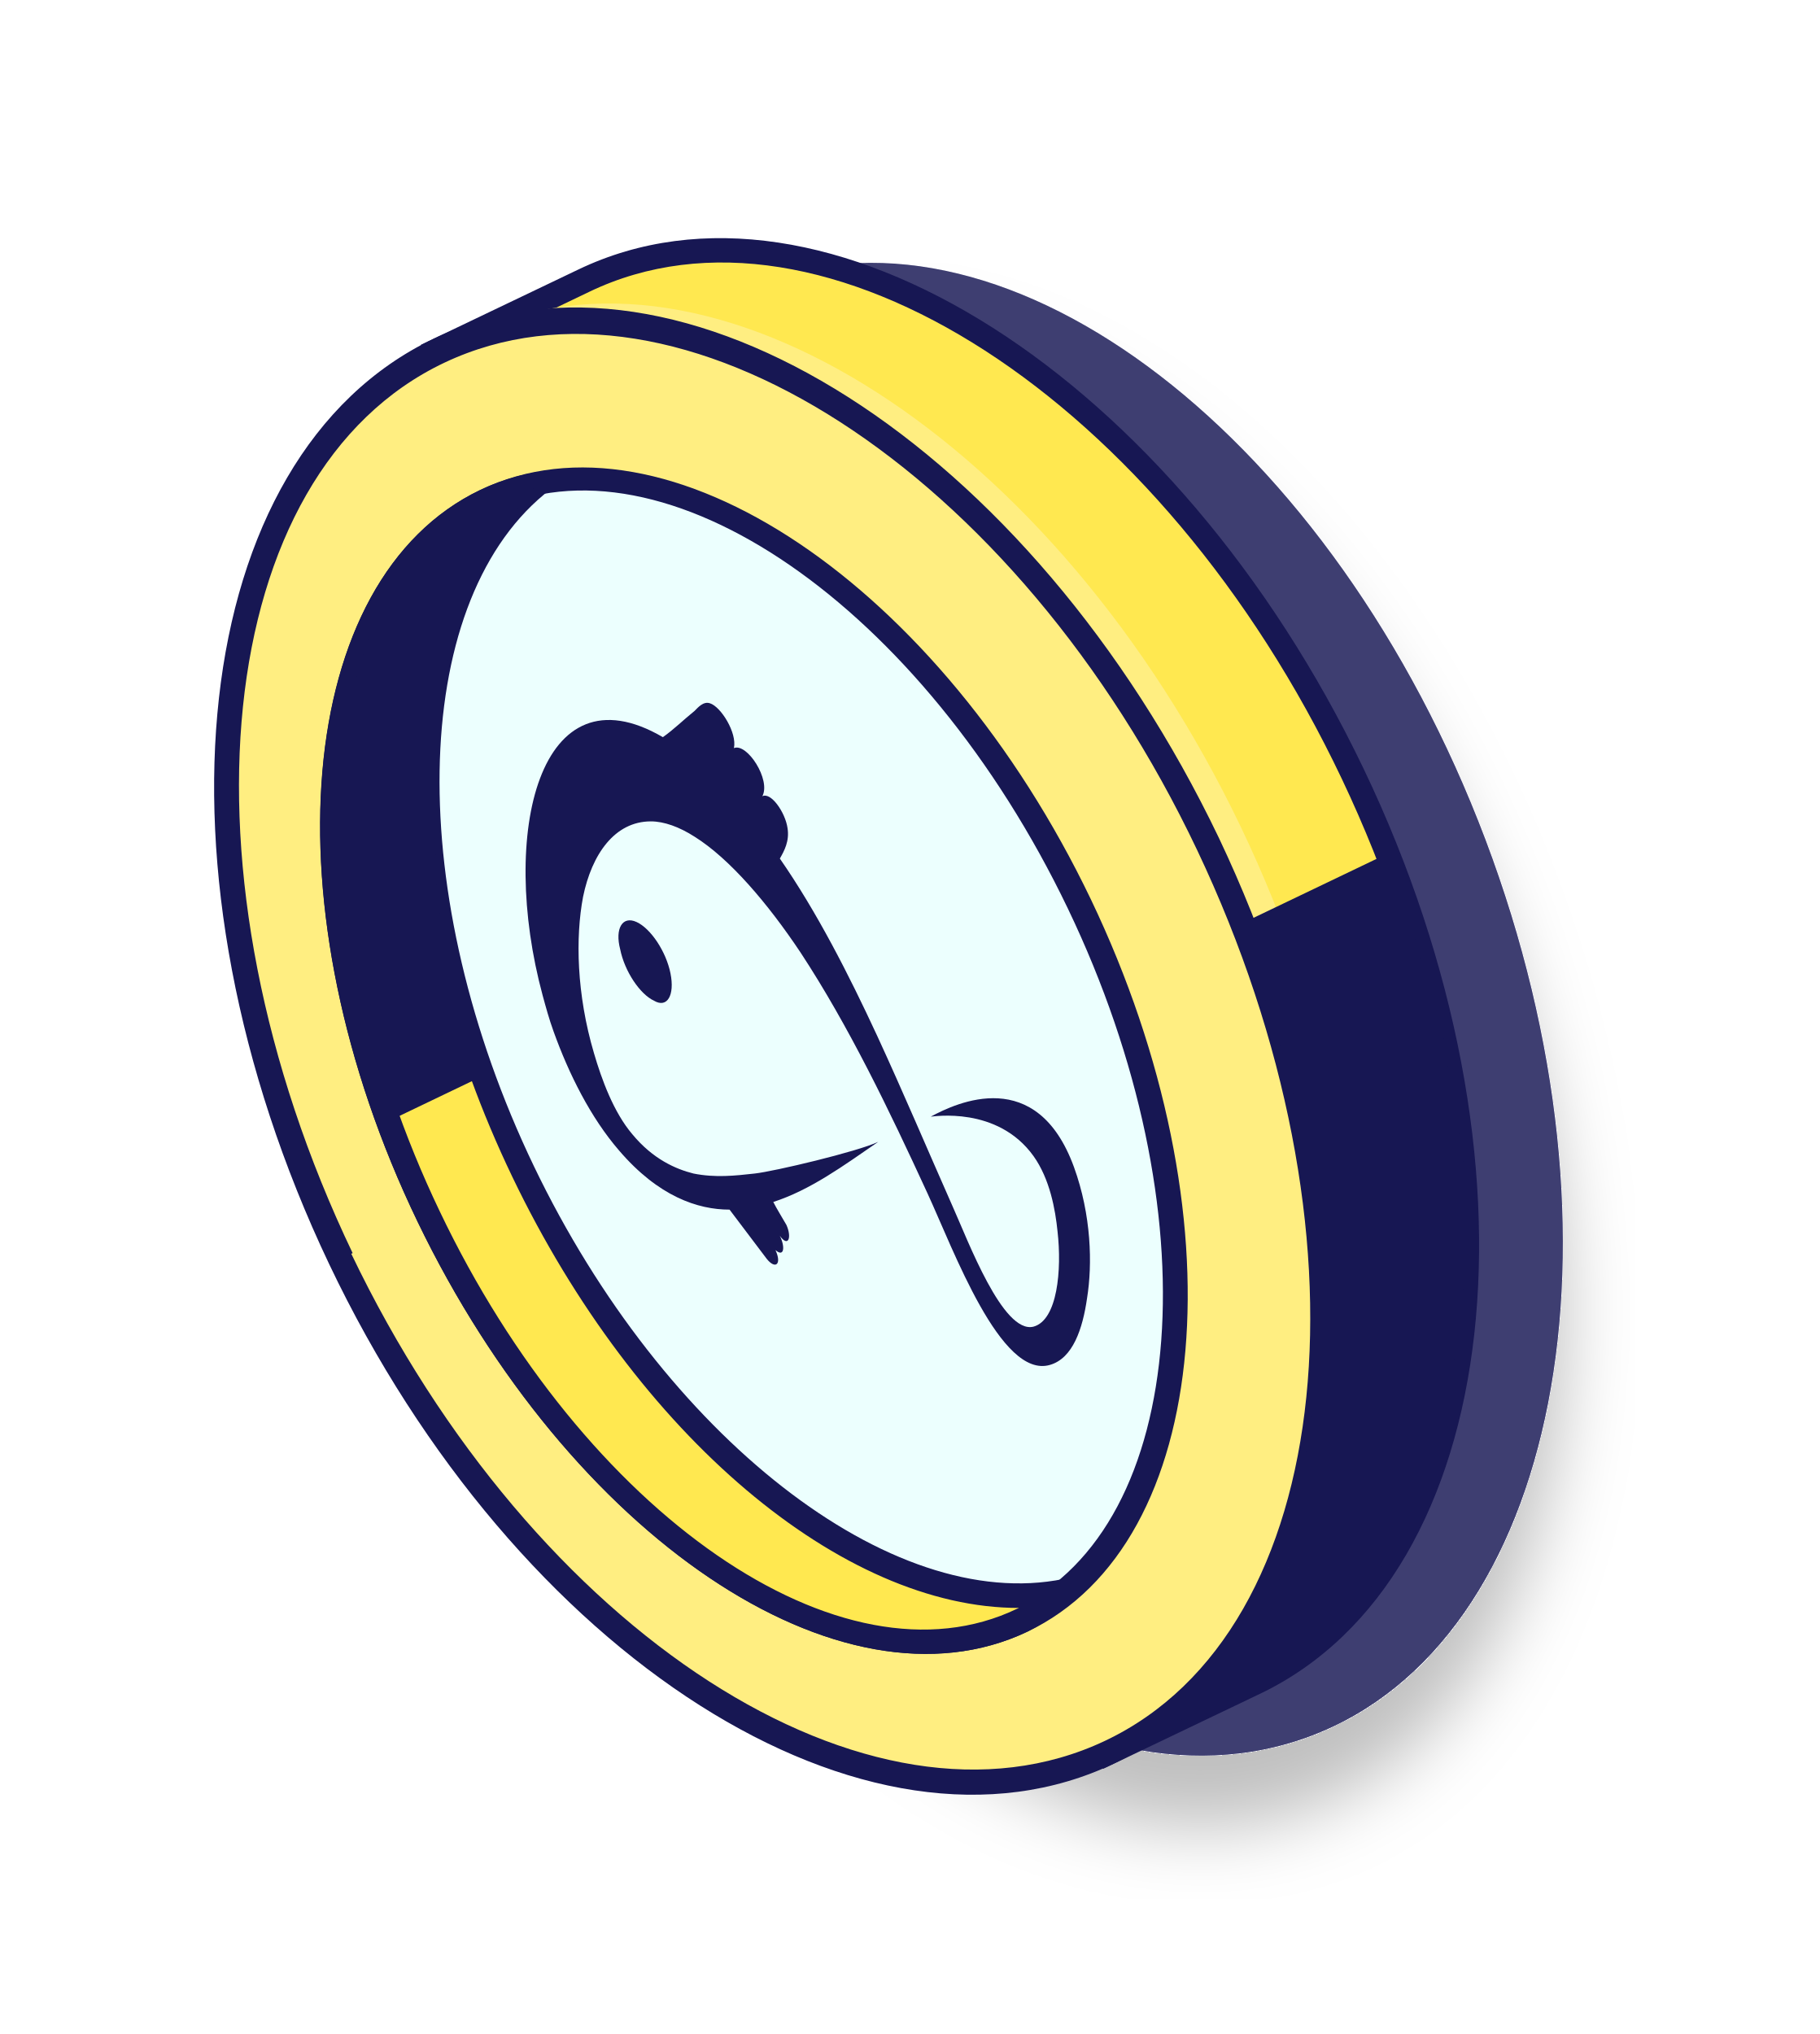
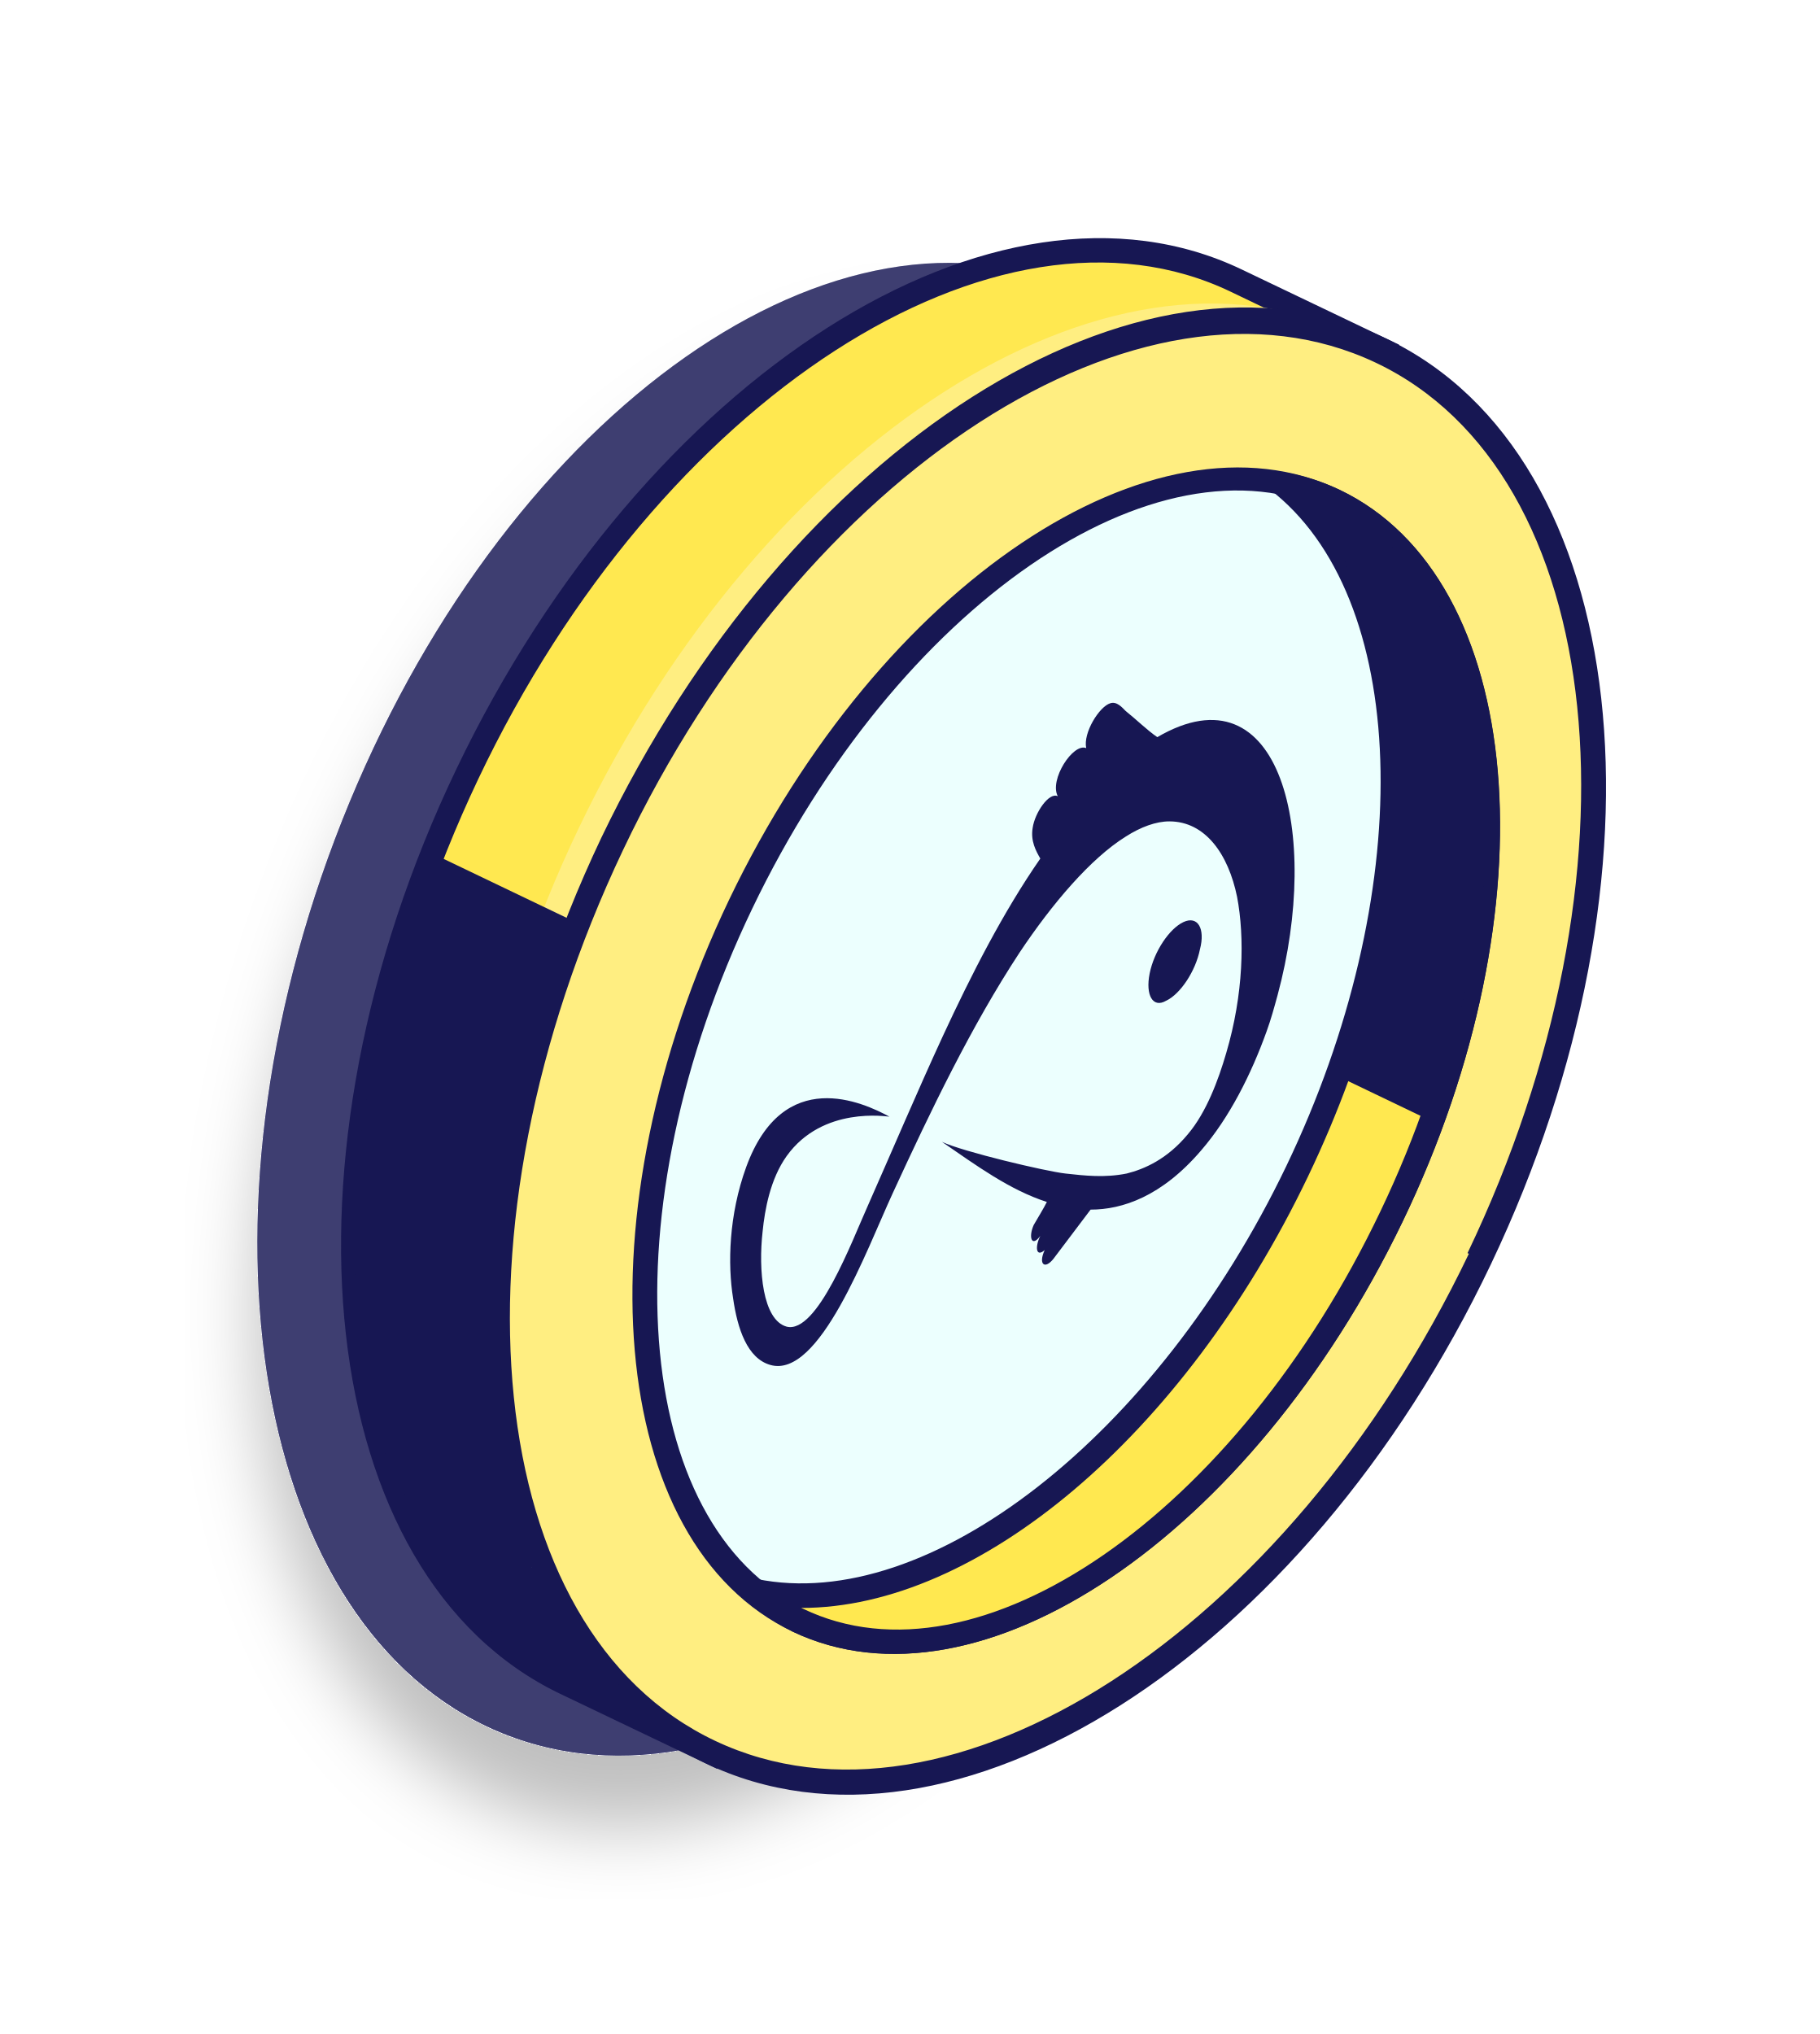
<svg xmlns="http://www.w3.org/2000/svg" width="102" height="114" viewBox="0 0 102 114" fill="none">
  <g filter="url(#filter0_d_3906_22115)">
-     <path d="M32.909 66.084C24.404 43.59 28.78 21.094 42.682 15.838C56.585 10.581 74.749 24.555 83.254 47.048C91.759 69.542 87.383 92.038 73.481 97.294C59.578 102.551 41.414 88.577 32.909 66.084Z" fill="#4E4E8D" />
-     <path d="M32.909 66.084C24.404 43.59 28.78 21.094 42.682 15.838C56.585 10.581 74.749 24.555 83.254 47.048C91.759 69.542 87.383 92.038 73.481 97.294C59.578 102.551 41.414 88.577 32.909 66.084Z" fill="black" fill-opacity="0.2" />
+     <path d="M69.107 66.084C77.611 43.59 73.236 21.094 59.333 15.838C45.431 10.581 27.266 24.555 18.762 47.048C10.257 69.542 14.633 92.038 28.535 97.294C42.437 102.551 60.602 88.577 69.107 66.084Z" fill="#4E4E8D" />
+     <path d="M69.107 66.084C77.611 43.59 73.236 21.094 59.333 15.838C45.431 10.581 27.266 24.555 18.762 47.048C10.257 69.542 14.633 92.038 28.535 97.294C42.437 102.551 60.602 88.577 69.107 66.084Z" fill="black" fill-opacity="0.2" />
  </g>
-   <path d="M61.04 95.868C49.05 94.935 35.421 83.714 27.235 66.623C19.049 49.532 18.857 31.909 25.62 21.967L24.515 19.625L32.703 15.714C46.106 9.282 65.384 21.671 75.802 43.39C86.222 65.109 83.745 87.885 70.342 94.318L62.154 98.229L61.04 95.868Z" fill="#FFE850" />
-   <path d="M76.428 43.086C65.889 21.075 46.191 8.497 32.408 15.109L23.594 19.324L24.831 21.93C17.985 32.384 18.677 50.392 26.618 66.947C34.56 83.502 48.138 95.313 60.588 96.533L61.825 99.139L70.639 94.924C84.364 88.335 86.96 65.077 76.428 43.086ZM25.441 19.994L33.035 16.351C46.077 10.091 65.083 22.319 75.209 43.659C85.335 64.999 83.111 87.397 70.037 93.58L62.435 97.203L61.442 95.133L61.048 95.115C48.975 94.148 35.626 82.56 27.817 66.269C20.008 49.977 19.339 32.302 26.152 22.316L26.382 21.993L25.441 19.994Z" fill="#171753" />
-   <path d="M62.205 98.185C75.616 91.773 78.025 68.888 67.674 47.277C57.322 25.666 37.993 13.208 24.574 19.602C11.155 25.995 8.754 48.9 19.106 70.51C29.457 92.121 48.744 104.642 62.205 98.185Z" fill="#FFEE81" />
-   <path d="M21.006 69.603C10.617 47.915 13.061 25.128 26.465 18.707C39.87 12.286 59.158 24.662 69.547 46.35C79.936 68.038 77.492 90.825 64.088 97.246C50.683 103.667 31.395 91.29 21.006 69.603Z" fill="#FFEE81" />
-   <path d="M68.317 46.964C57.778 24.954 38.088 12.394 24.297 18.987C10.506 25.58 7.968 48.815 18.449 70.849C28.931 92.884 48.687 105.438 62.47 98.826C76.253 92.214 78.779 69.007 68.317 46.964ZM19.766 70.236C9.555 48.909 11.864 26.498 24.918 20.323C37.972 14.149 56.966 26.291 67.1 47.65C77.233 69.009 75.002 91.389 61.928 97.571C48.854 103.754 29.892 91.576 19.688 70.268L19.766 70.236Z" fill="#171753" />
-   <path d="M23.984 68.175C15.687 50.854 17.136 32.897 27.221 28.066C37.305 23.235 52.207 33.36 60.504 50.681C68.801 68.002 67.352 85.96 57.267 90.79C47.183 95.621 32.281 85.496 23.984 68.175Z" fill="#ECFFFE" />
-   <path d="M61.143 50.41C52.677 32.753 37.34 22.465 26.915 27.461C16.491 32.456 14.911 50.857 23.408 68.48C31.904 86.102 47.136 96.41 57.577 91.454C68.018 86.497 69.581 68.057 61.143 50.41ZM24.567 67.818C16.465 50.874 17.769 33.292 27.491 28.633C37.213 23.974 51.731 33.986 59.852 50.922C67.974 67.857 66.658 85.466 56.936 90.126C47.214 94.785 32.729 84.851 24.638 67.879L24.567 67.818Z" fill="#171753" />
-   <path d="M23.975 68.199C15.673 50.883 17.137 32.917 27.252 28.163C28.155 27.743 29.108 27.44 30.088 27.263C22.331 33.703 21.781 49.971 29.326 65.735C36.872 81.498 49.931 91.34 59.789 89.264C59.03 89.909 58.196 90.46 57.305 90.906C47.19 95.659 32.285 85.535 23.975 68.199Z" fill="#FFE850" />
-   <path d="M60.886 88.174L59.609 88.497C49.956 90.466 37.189 80.503 29.92 65.353C22.651 50.204 22.913 34.009 30.5 27.707L31.722 26.701L29.908 26.496C28.872 26.684 27.867 27.009 26.916 27.461C16.511 32.448 14.912 50.857 23.409 68.48C31.905 86.102 47.137 96.41 57.578 91.454C58.518 90.978 59.398 90.392 60.201 89.709L60.886 88.174ZM24.64 67.879C16.537 50.936 17.841 33.354 27.564 28.695L27.661 28.654C21.445 36.345 21.728 51.382 28.709 65.946C35.69 80.509 47.227 90.138 57.117 90.12L57.001 90.168C47.19 94.887 32.73 84.851 24.64 67.879Z" fill="#171753" />
-   <path d="M21.894 62.781L27.058 60.304L24.525 50.772L24.098 40.391L26.567 31.565L30.049 27.166L25.319 28.987L21.144 34.241L18.988 41.072L18.835 50.714L21.189 61.298L21.894 62.781Z" fill="#171753" />
-   <path d="M69.577 51.768L77.913 47.773L80.843 57.824L82.505 68.058L81.043 80.198L76.657 89.339L72.591 93.206L66.016 96.177L72.212 87.834L73.976 76.205L72.44 60.777L69.577 51.768Z" fill="#171753" />
-   <path d="M37.58 54.558C37.335 53.332 36.477 52.044 35.681 51.677C34.884 51.309 34.455 52.044 34.761 53.209C35.007 54.435 35.864 55.722 36.661 56.09C37.396 56.519 37.825 55.784 37.58 54.558Z" fill="#171753" />
-   <path d="M30.412 55.782C30.596 56.456 30.78 57.131 31.025 57.805C31.883 60.196 33.108 62.647 34.701 64.486C36.907 67.061 39.113 67.796 40.89 67.796C42.974 70.555 42.974 70.555 42.974 70.555C43.464 71.168 43.831 70.861 43.464 70.064C43.954 70.493 44.015 69.88 43.709 69.267C44.199 69.942 44.383 69.329 44.077 68.654C43.831 68.225 43.525 67.735 43.341 67.367C45.425 66.693 47.263 65.344 49.224 63.996C48.059 64.547 43.403 65.651 42.3 65.773C41.197 65.896 40.094 66.019 38.868 65.773C37.888 65.528 36.601 64.977 35.437 63.567C34.395 62.341 33.721 60.502 33.292 59.031C32.312 55.721 32.25 52.533 32.679 50.266C33.169 47.875 34.456 46.036 36.478 46.036C37.214 46.036 38.072 46.343 38.929 46.894C40.89 48.12 43.035 50.633 44.873 53.392C47.569 57.498 49.837 62.218 51.981 66.877C53.452 70.064 56.087 77.297 58.844 76.5C60.131 76.133 60.682 74.478 60.927 72.761C61.234 70.861 61.172 68.103 60.192 65.406C58.109 59.705 53.636 61.789 52.165 62.586C52.288 62.586 55.903 61.973 57.925 64.793C58.844 66.08 59.15 67.796 59.273 69.022C59.518 71.168 59.273 73.987 57.925 74.355C56.209 74.784 54.248 69.513 53.391 67.612C51.981 64.425 50.633 61.237 49.162 58.05C47.569 54.617 45.792 51.124 43.709 48.12C43.954 47.691 44.26 47.139 44.138 46.404C44.015 45.546 43.219 44.381 42.728 44.626C43.219 43.707 41.871 41.623 41.135 41.929C41.319 41.071 40.4 39.6 39.787 39.416C39.42 39.293 39.113 39.661 38.929 39.845C38.317 40.335 37.765 40.887 37.152 41.316C30.228 37.271 27.961 46.71 30.412 55.782Z" fill="#171753" />
+   <path d="M40.975 95.868C52.965 94.935 66.595 83.714 74.781 66.623C82.967 49.532 83.158 31.909 76.396 21.967L77.501 19.625L69.312 15.714C55.91 9.282 36.632 21.671 26.213 43.39C15.794 65.109 18.271 87.885 31.674 94.318L39.862 98.229L40.975 95.868Z" fill="#FFE850" />
+   <path d="M25.587 43.086C36.127 21.075 55.825 8.497 69.608 15.109L78.421 19.324L77.184 21.93C84.031 32.384 83.338 50.392 75.397 66.947C67.456 83.502 53.878 95.313 41.428 96.533L40.19 99.139L31.377 94.924C17.652 88.335 15.056 65.077 25.587 43.086ZM76.575 19.994L68.98 16.351C55.939 10.091 36.932 22.319 26.807 43.659C16.681 64.999 18.905 87.397 31.978 93.58L39.581 97.203L40.573 95.133L40.968 95.115C53.04 94.148 66.389 82.56 74.199 66.269C82.008 49.977 82.677 32.302 75.864 22.316L75.633 21.993L76.575 19.994Z" fill="#171753" />
+   <path d="M39.81 98.185C26.4 91.773 23.991 68.888 34.342 47.277C44.693 25.666 64.023 13.208 77.441 19.602C90.86 25.995 93.261 48.9 82.91 70.51C72.558 92.121 53.271 104.642 39.81 98.185Z" fill="#FFEE81" />
+   <path d="M81.01 69.603C91.399 47.915 88.955 25.128 75.55 18.707C62.146 12.286 42.857 24.662 32.468 46.35C22.079 68.038 24.524 90.825 37.928 97.246C51.332 103.667 70.621 91.29 81.01 69.603Z" fill="#FFEE81" />
+   <path d="M33.698 46.964C44.238 24.954 63.927 12.394 77.719 18.987C91.51 25.58 94.047 48.815 83.566 70.849C73.085 92.884 53.329 105.438 39.546 98.826C25.763 92.214 23.236 69.007 33.698 46.964ZM82.25 70.236C92.461 48.909 90.152 26.498 77.098 20.323C64.043 14.149 45.05 26.291 34.916 47.65C24.782 69.009 27.014 91.389 40.088 97.571C53.161 103.754 72.124 91.576 82.327 70.268L82.25 70.236Z" fill="#171753" />
+   <path d="M78.032 68.175C86.329 50.854 84.88 32.897 74.795 28.066C64.71 23.235 49.809 33.36 41.512 50.681C33.215 68.002 34.663 85.96 44.748 90.79C54.833 95.621 69.734 85.496 78.032 68.175Z" fill="#ECFFFE" />
+   <path d="M40.873 50.41C49.339 32.753 64.676 22.465 75.1 27.461C85.525 32.456 87.105 50.857 78.608 68.48C70.111 86.102 54.88 96.41 44.439 91.454C33.998 86.497 32.435 68.057 40.873 50.41ZM77.448 67.818C85.55 50.874 84.246 33.292 74.524 28.633C64.802 23.974 50.285 33.986 42.163 50.922C34.042 67.857 35.357 85.466 45.079 90.126C54.801 94.785 69.287 84.851 77.377 67.879L77.448 67.818Z" fill="#171753" />
+   <path d="M78.041 68.199C86.342 50.883 84.879 32.917 74.764 28.163C73.861 27.743 72.908 27.44 71.928 27.263C79.684 33.703 80.235 49.971 72.689 65.735C65.144 81.498 52.085 91.34 42.227 89.264C42.986 89.909 43.82 90.46 44.71 90.906C54.825 95.659 69.731 85.535 78.041 68.199Z" fill="#FFE850" />
+   <path d="M41.13 88.174L42.407 88.497C52.059 90.466 64.827 80.503 72.096 65.353C79.365 50.204 79.102 34.009 71.516 27.707L70.294 26.701L72.108 26.496C73.143 26.684 74.149 27.009 75.099 27.461C85.504 32.448 87.103 50.857 78.607 68.48C70.11 86.102 54.879 96.41 44.438 91.454C43.498 90.978 42.617 90.392 41.815 89.709L41.13 88.174ZM77.376 67.879C85.478 50.936 84.174 33.354 74.452 28.695L74.355 28.654C80.57 36.345 80.288 51.382 73.307 65.946C66.326 80.509 54.788 90.138 44.898 90.12L45.015 90.168C54.826 94.887 69.285 84.851 77.376 67.879Z" fill="#171753" />
+   <path d="M80.121 62.781L74.958 60.304L77.491 50.772L77.917 40.391L75.448 31.565L71.966 27.166L76.697 28.987L80.871 34.241L83.028 41.072L83.18 50.714L80.826 61.298L80.121 62.781Z" fill="#171753" />
+   <path d="M32.438 51.768L24.102 47.773L21.173 57.824L19.51 68.058L20.972 80.198L25.359 89.339L29.425 93.206L36 96.177L29.804 87.834L28.039 76.205L29.576 60.777L32.438 51.768Z" fill="#171753" />
+   <path d="M64.436 54.558C64.681 53.332 65.538 52.044 66.335 51.677C67.132 51.309 67.561 52.044 67.254 53.209C67.009 54.435 66.151 55.722 65.355 56.09C64.619 56.519 64.19 55.784 64.436 54.558Z" fill="#171753" />
+   <path d="M71.604 55.782C71.42 56.456 71.236 57.131 70.991 57.805C70.133 60.196 68.907 62.647 67.314 64.486C65.108 67.061 62.902 67.796 61.125 67.796C59.042 70.555 59.042 70.555 59.042 70.555C58.552 71.168 58.184 70.861 58.552 70.064C58.062 70.493 58 69.88 58.307 69.267C57.816 69.942 57.633 69.329 57.939 68.654C58.184 68.225 58.491 67.735 58.674 67.367C56.591 66.693 54.753 65.344 52.792 63.996C53.956 64.547 58.613 65.651 59.716 65.773C60.819 65.896 61.922 66.019 63.148 65.773C64.128 65.528 65.415 64.977 66.579 63.567C67.621 62.341 68.295 60.502 68.724 59.031C69.704 55.721 69.765 52.533 69.336 50.266C68.846 47.875 67.559 46.036 65.537 46.036C64.802 46.036 63.944 46.343 63.086 46.894C61.125 48.12 58.981 50.633 57.142 53.392C54.446 57.498 52.179 62.218 50.035 66.877C48.564 70.064 45.929 77.297 43.172 76.5C41.885 76.133 41.333 74.478 41.088 72.761C40.782 70.861 40.843 68.103 41.824 65.406C43.907 59.705 48.38 61.789 49.851 62.586C49.728 62.586 46.113 61.973 44.091 64.793C43.172 66.08 42.865 67.796 42.743 69.022C42.498 71.168 42.743 73.987 44.091 74.355C45.806 74.784 47.767 69.513 48.625 67.612C50.035 64.425 51.383 61.237 52.853 58.05C54.446 54.617 56.223 51.124 58.307 48.12C58.062 47.691 57.755 47.139 57.878 46.404C58 45.546 58.797 44.381 59.287 44.626C58.797 43.707 60.145 41.623 60.88 41.929C60.697 41.071 61.616 39.6 62.228 39.416C62.596 39.293 62.902 39.661 63.086 39.845C63.699 40.335 64.251 40.887 64.863 41.316C71.787 37.271 74.055 46.71 71.604 55.782Z" fill="#171753" />
  <defs>
-     <filter id="filter0_d_3906_22115" x="24.568" y="14.731" width="67.026" height="91.67" filterUnits="userSpaceOnUse" color-interpolation-filters="sRGB">
+     <filter id="filter0_d_3906_22115" x="10.421" y="14.731" width="67.026" height="91.67" filterUnits="userSpaceOnUse" color-interpolation-filters="sRGB">
      <feFlood flood-opacity="0" result="BackgroundImageFix" />
      <feColorMatrix in="SourceAlpha" type="matrix" values="0 0 0 0 0 0 0 0 0 0 0 0 0 0 0 0 0 0 127 0" result="hardAlpha" />
      <feOffset dy="4" />
      <feGaussianBlur stdDeviation="2" />
      <feComposite in2="hardAlpha" operator="out" />
      <feColorMatrix type="matrix" values="0 0 0 0 0 0 0 0 0 0 0 0 0 0 0 0 0 0 0.25 0" />
      <feBlend mode="normal" in2="BackgroundImageFix" result="effect1_dropShadow_3906_22115" />
      <feBlend mode="normal" in="SourceGraphic" in2="effect1_dropShadow_3906_22115" result="shape" />
    </filter>
  </defs>
</svg>
